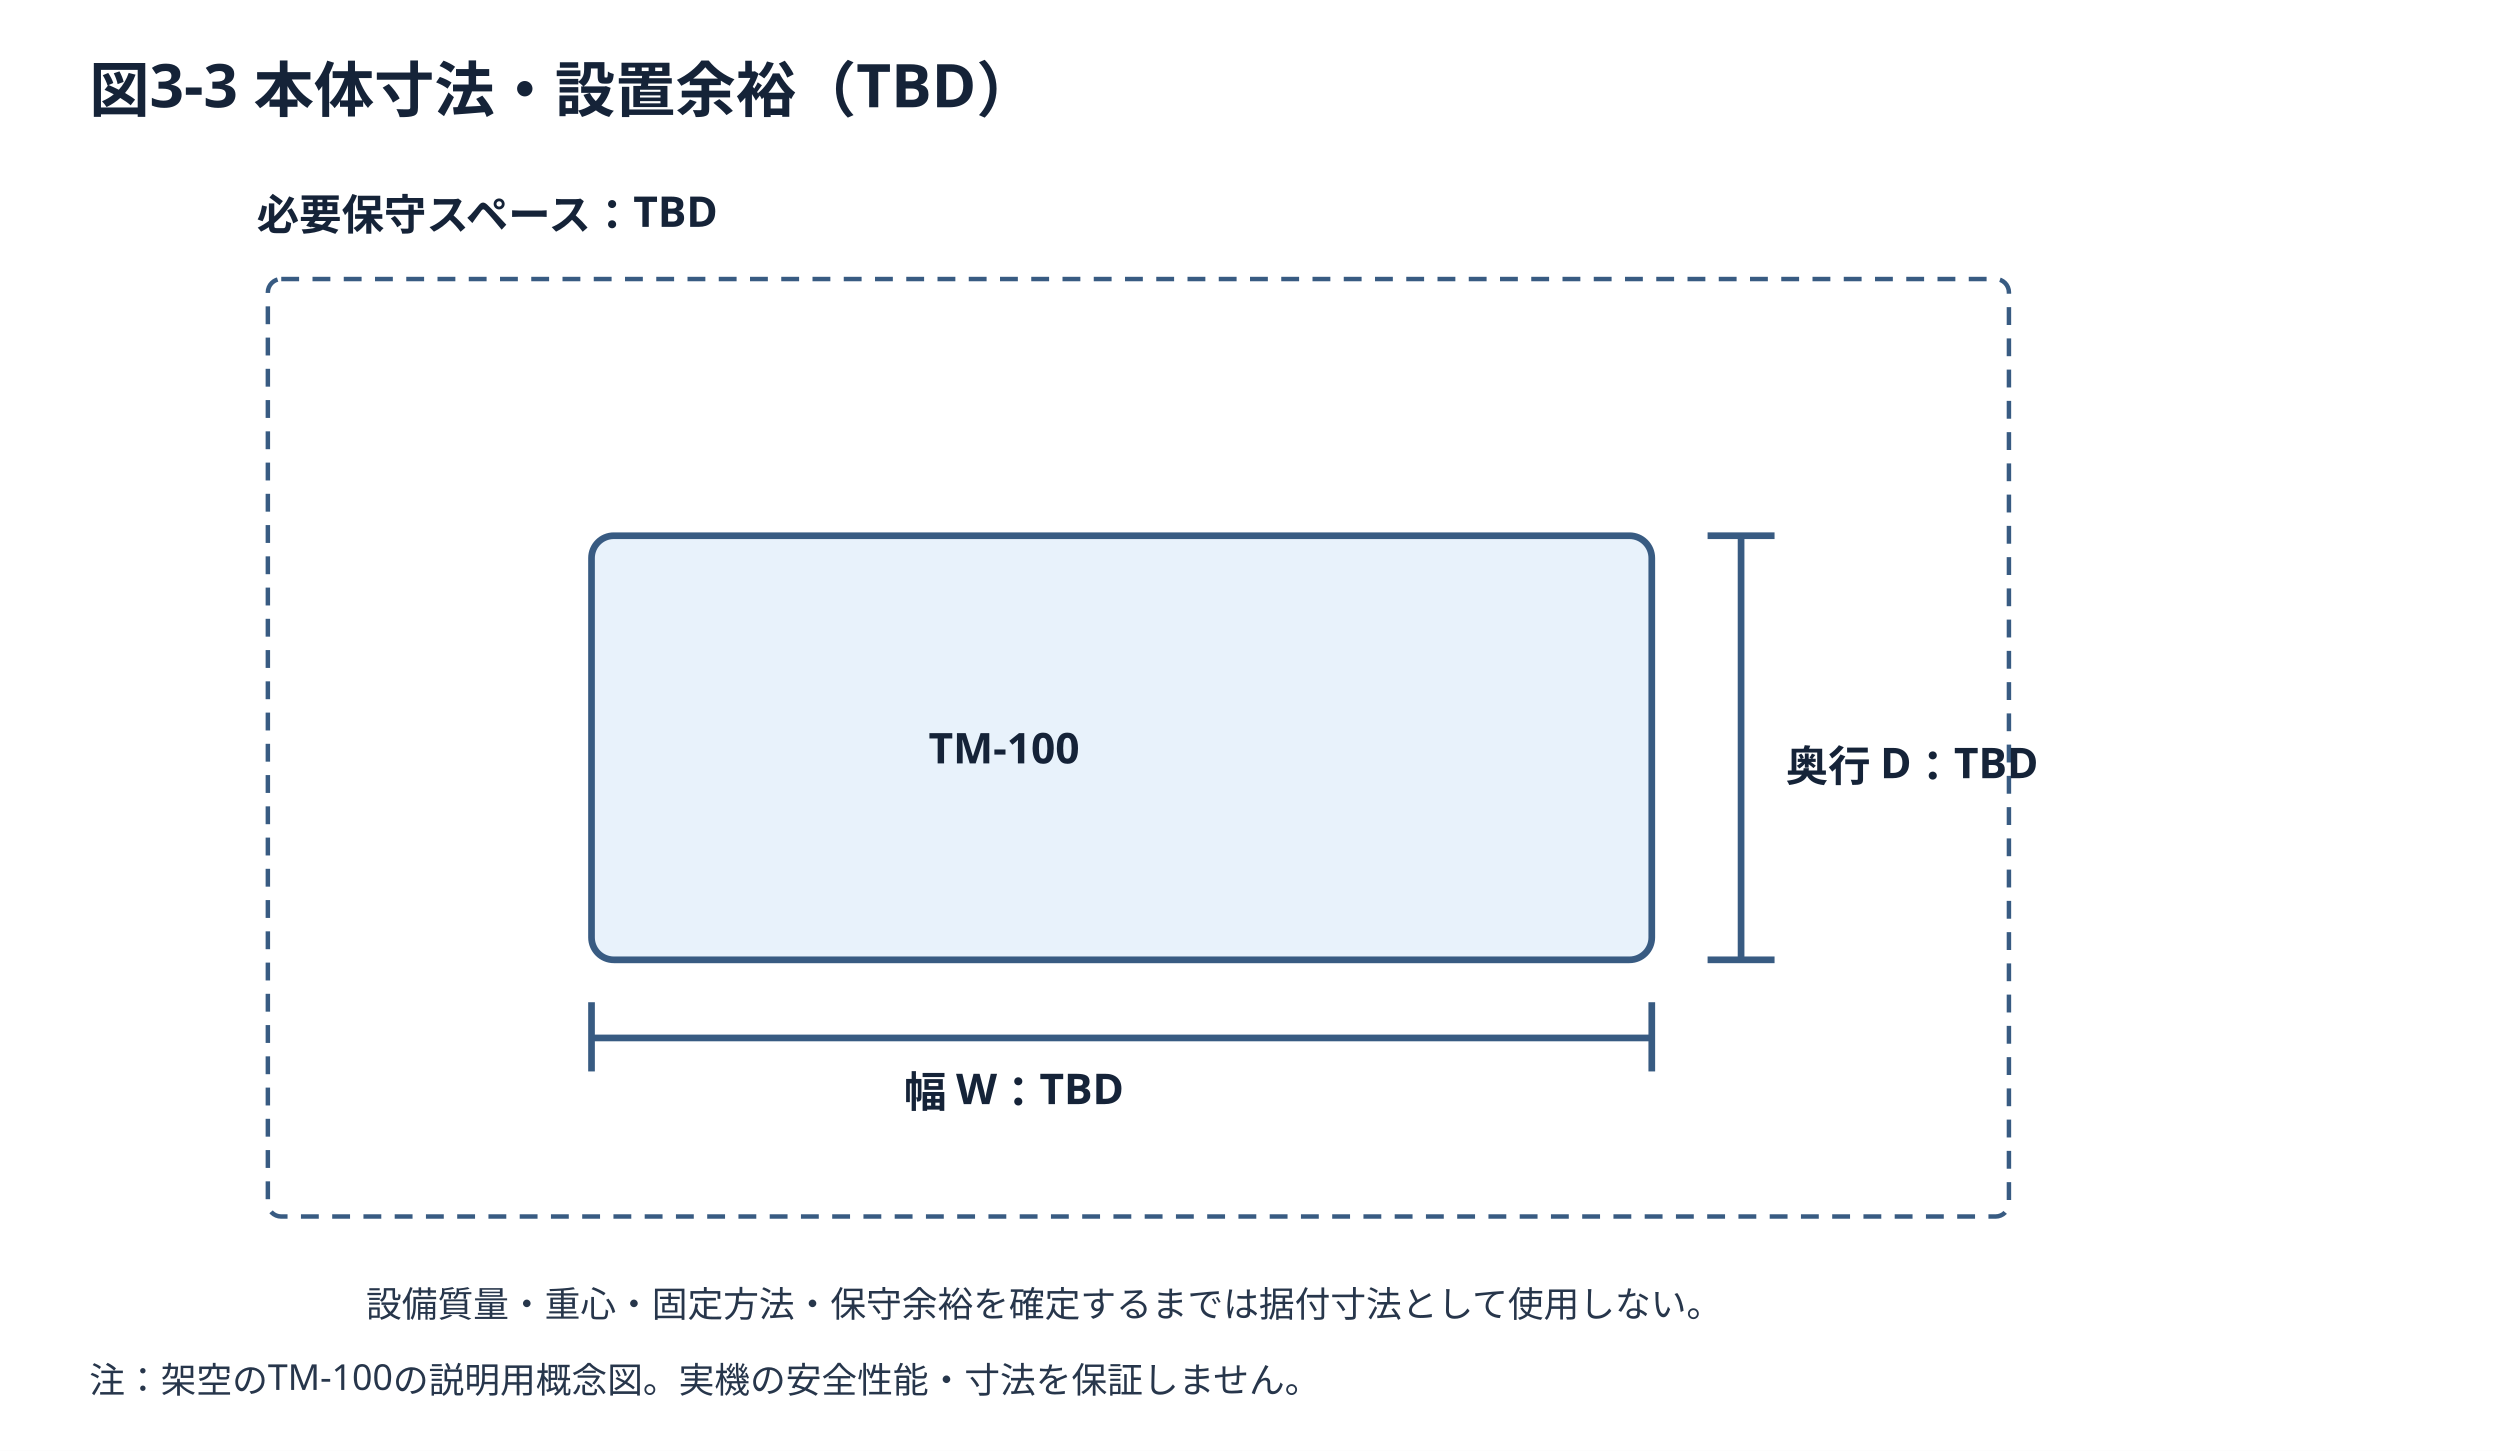
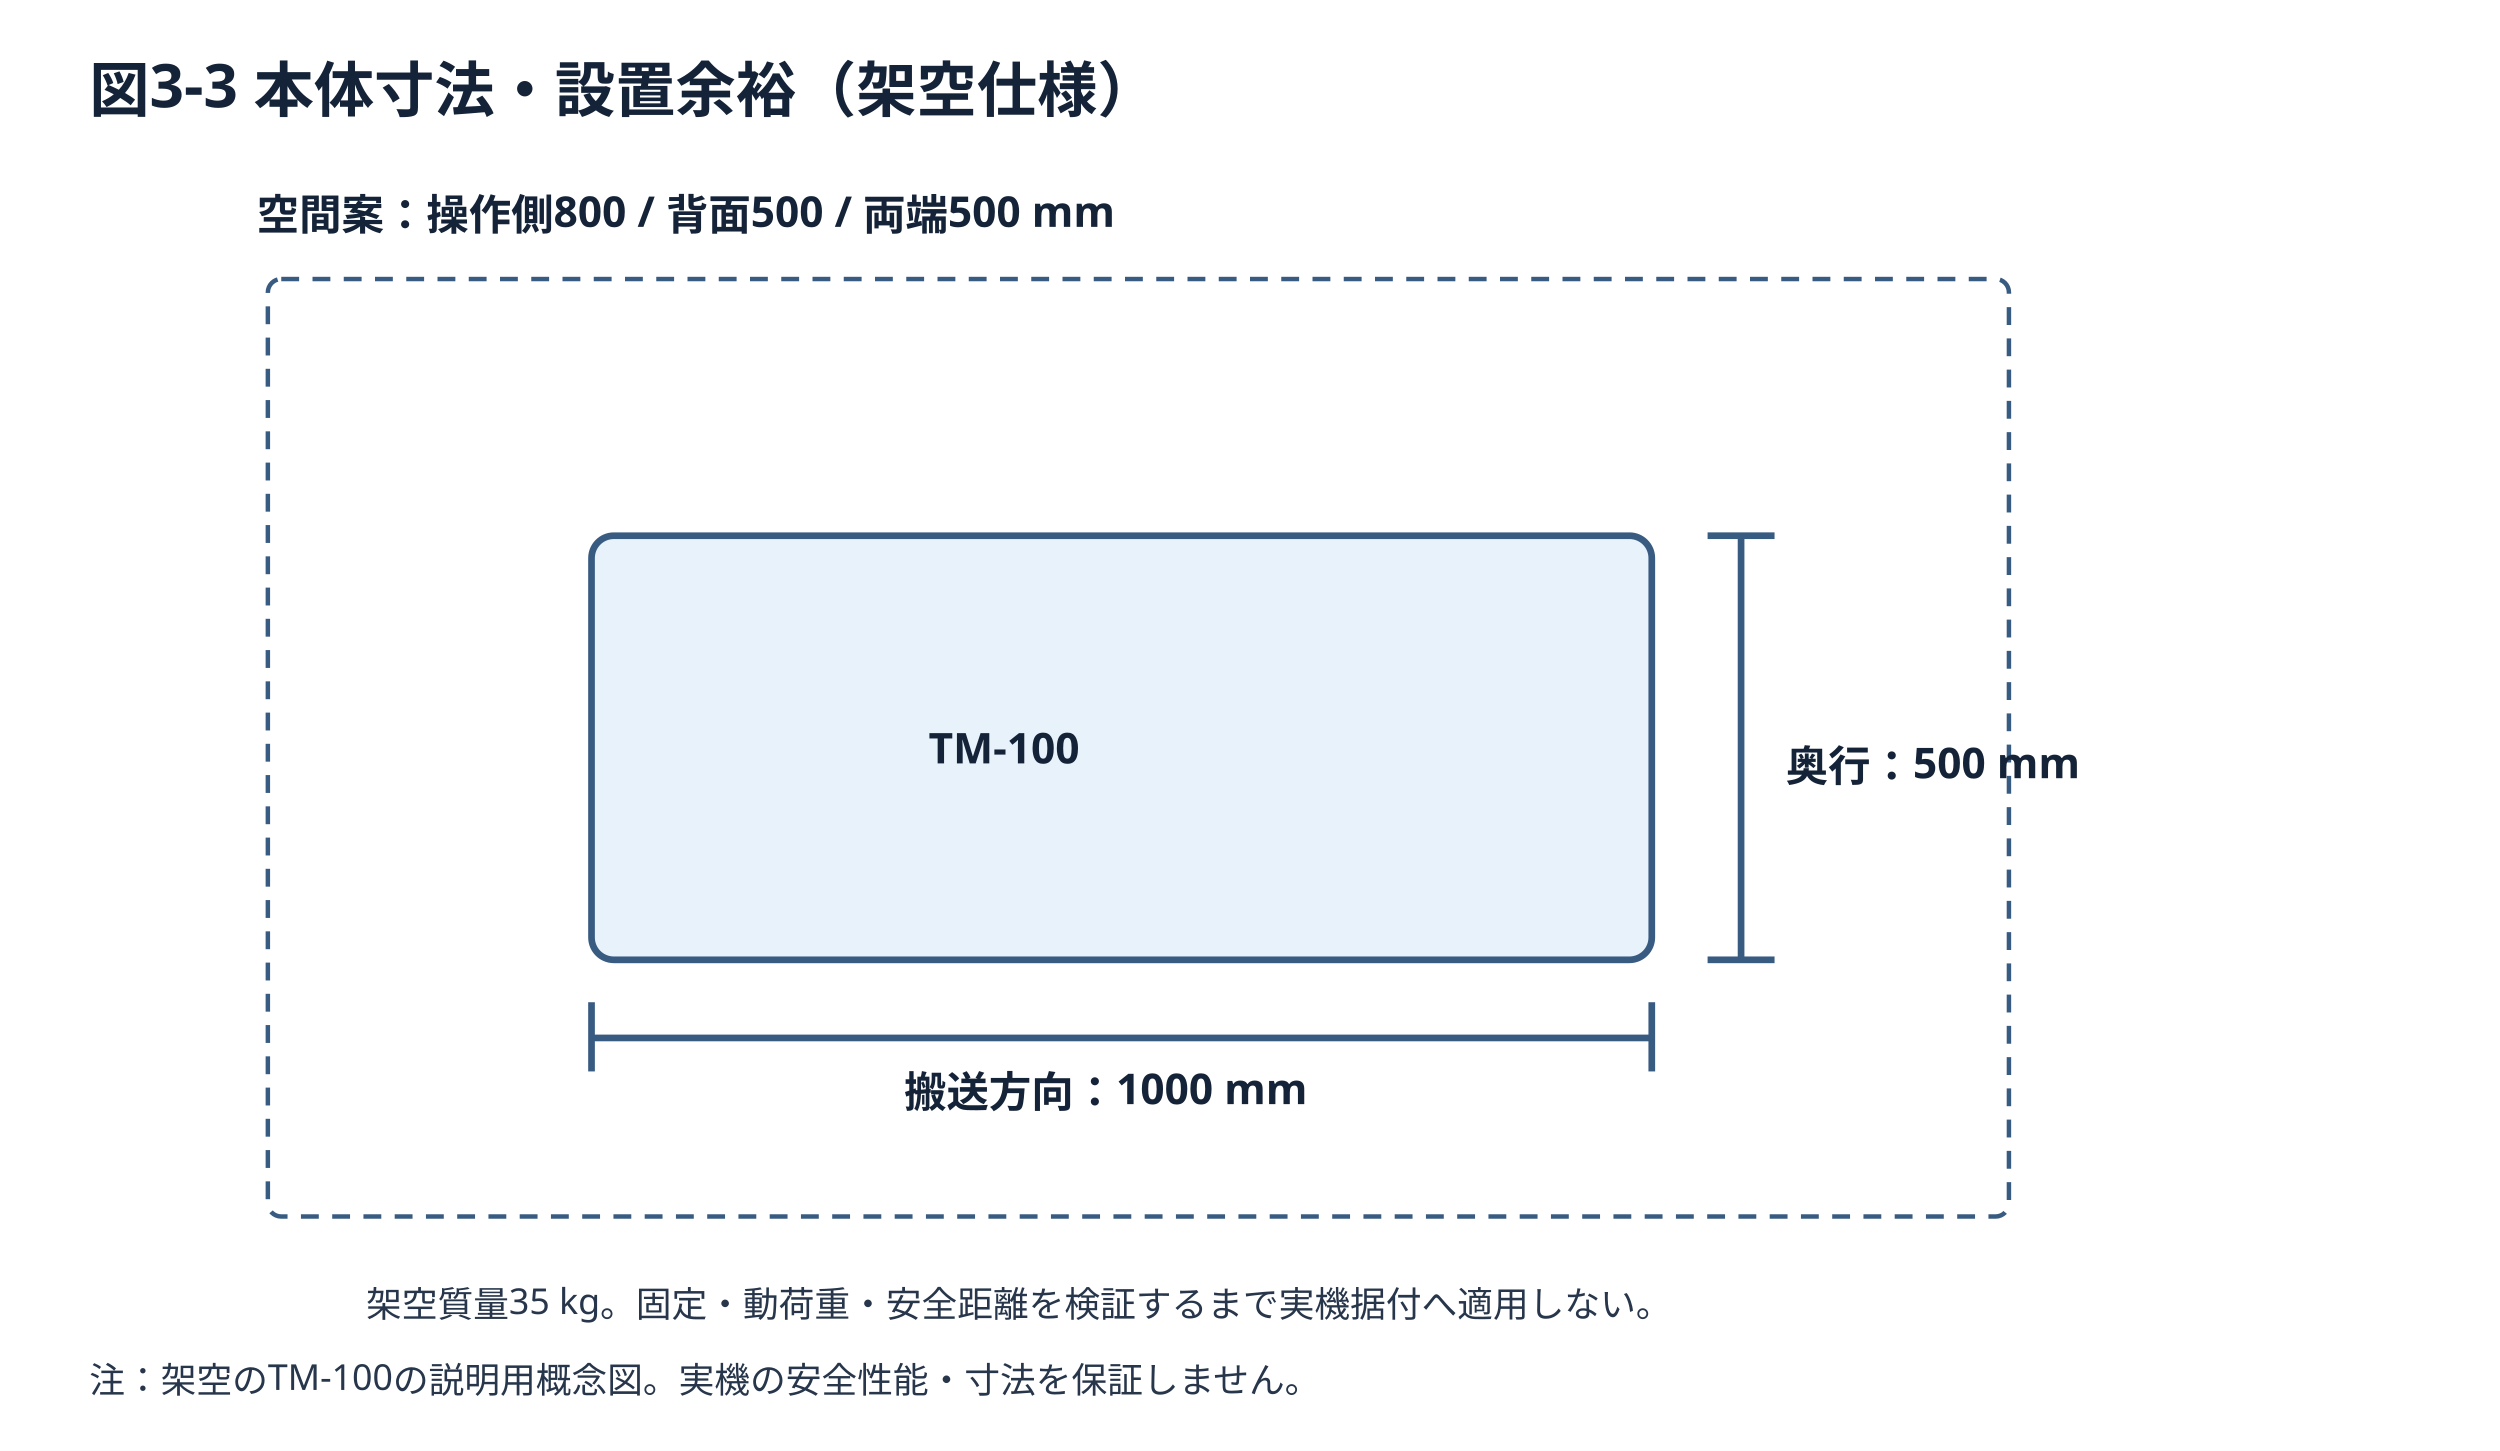
- <svg xmlns="http://www.w3.org/2000/svg" width="1120" height="650" viewBox="0 0 1120 650" role="img" aria-label="図3-3 本体寸法・設置余裕（TBD）">
+ <svg xmlns="http://www.w3.org/2000/svg" width="1120" height="650" viewBox="0 0 1120 650" role="img" aria-label="図3-3 本体寸法・設置余裕（架空仕様）">
  <style>.t{font:700 27px sans-serif;fill:#152338}.h{font:600 19px sans-serif;fill:#152338}.s{font:16px sans-serif;fill:#27364b}.b{fill:#e8f2fb;stroke:#385b82;stroke-width:3}.g{fill:#f7fbff;stroke:#5794bb;stroke-width:3}.w{fill:#fff3df;stroke:#c45f28;stroke-width:3}.line{stroke:#385b82;stroke-width:3;fill:none}.dash{stroke:#385b82;stroke-width:2;fill:none;stroke-dasharray:8 6}</style>
  <rect width="1120" height="650" fill="white" />
-   <text x="40" y="50" class="t">図3-3 本体寸法・設置余裕（TBD）</text>
+   <text x="40" y="50" class="t">図3-3 本体寸法・設置余裕（架空仕様）</text>
  <rect x="120" y="125" width="780" height="420" rx="6" class="dash" />
  <rect x="265" y="240" width="475" height="190" rx="10" class="b" />
  <text x="416" y="342" class="h">TM-100</text>
  <path d="M265 465 H740 M265 449 V480 M740 449 V480" class="line" />
-   <text x="405" y="496" class="h">幅 W：TBD</text>
+   <text x="405" y="496" class="h">搬送方向：1000 mm</text>
  <path d="M780 240 V430 M765 240 H795 M765 430 H795" class="line" />
-   <text x="800" y="350" class="h">奥行 D：TBD</text>
-   <text x="115" y="103" class="h">必要保守スペース：TBD</text>
-   <text x="164" y="590" class="s">設備質量・重心・固定方法・保守余裕を確定するまでは据付寸法として使用しない。</text>
+   <text x="800" y="350" class="h">奥行：500 mm</text>
+   <text x="115" y="103" class="h">空間案：操作側800 / 背面500 / 両端500 mm</text>
+   <text x="164" y="590" class="s">架空質量35 kg。固定・動荷重・安全距離を検証するまで実機据付へ適用しない。</text>
  <text x="40" y="624" class="s">注：架空のTM-100の説明用概念図。実機の安全性能・寸法を保証しません。</text>
</svg>
